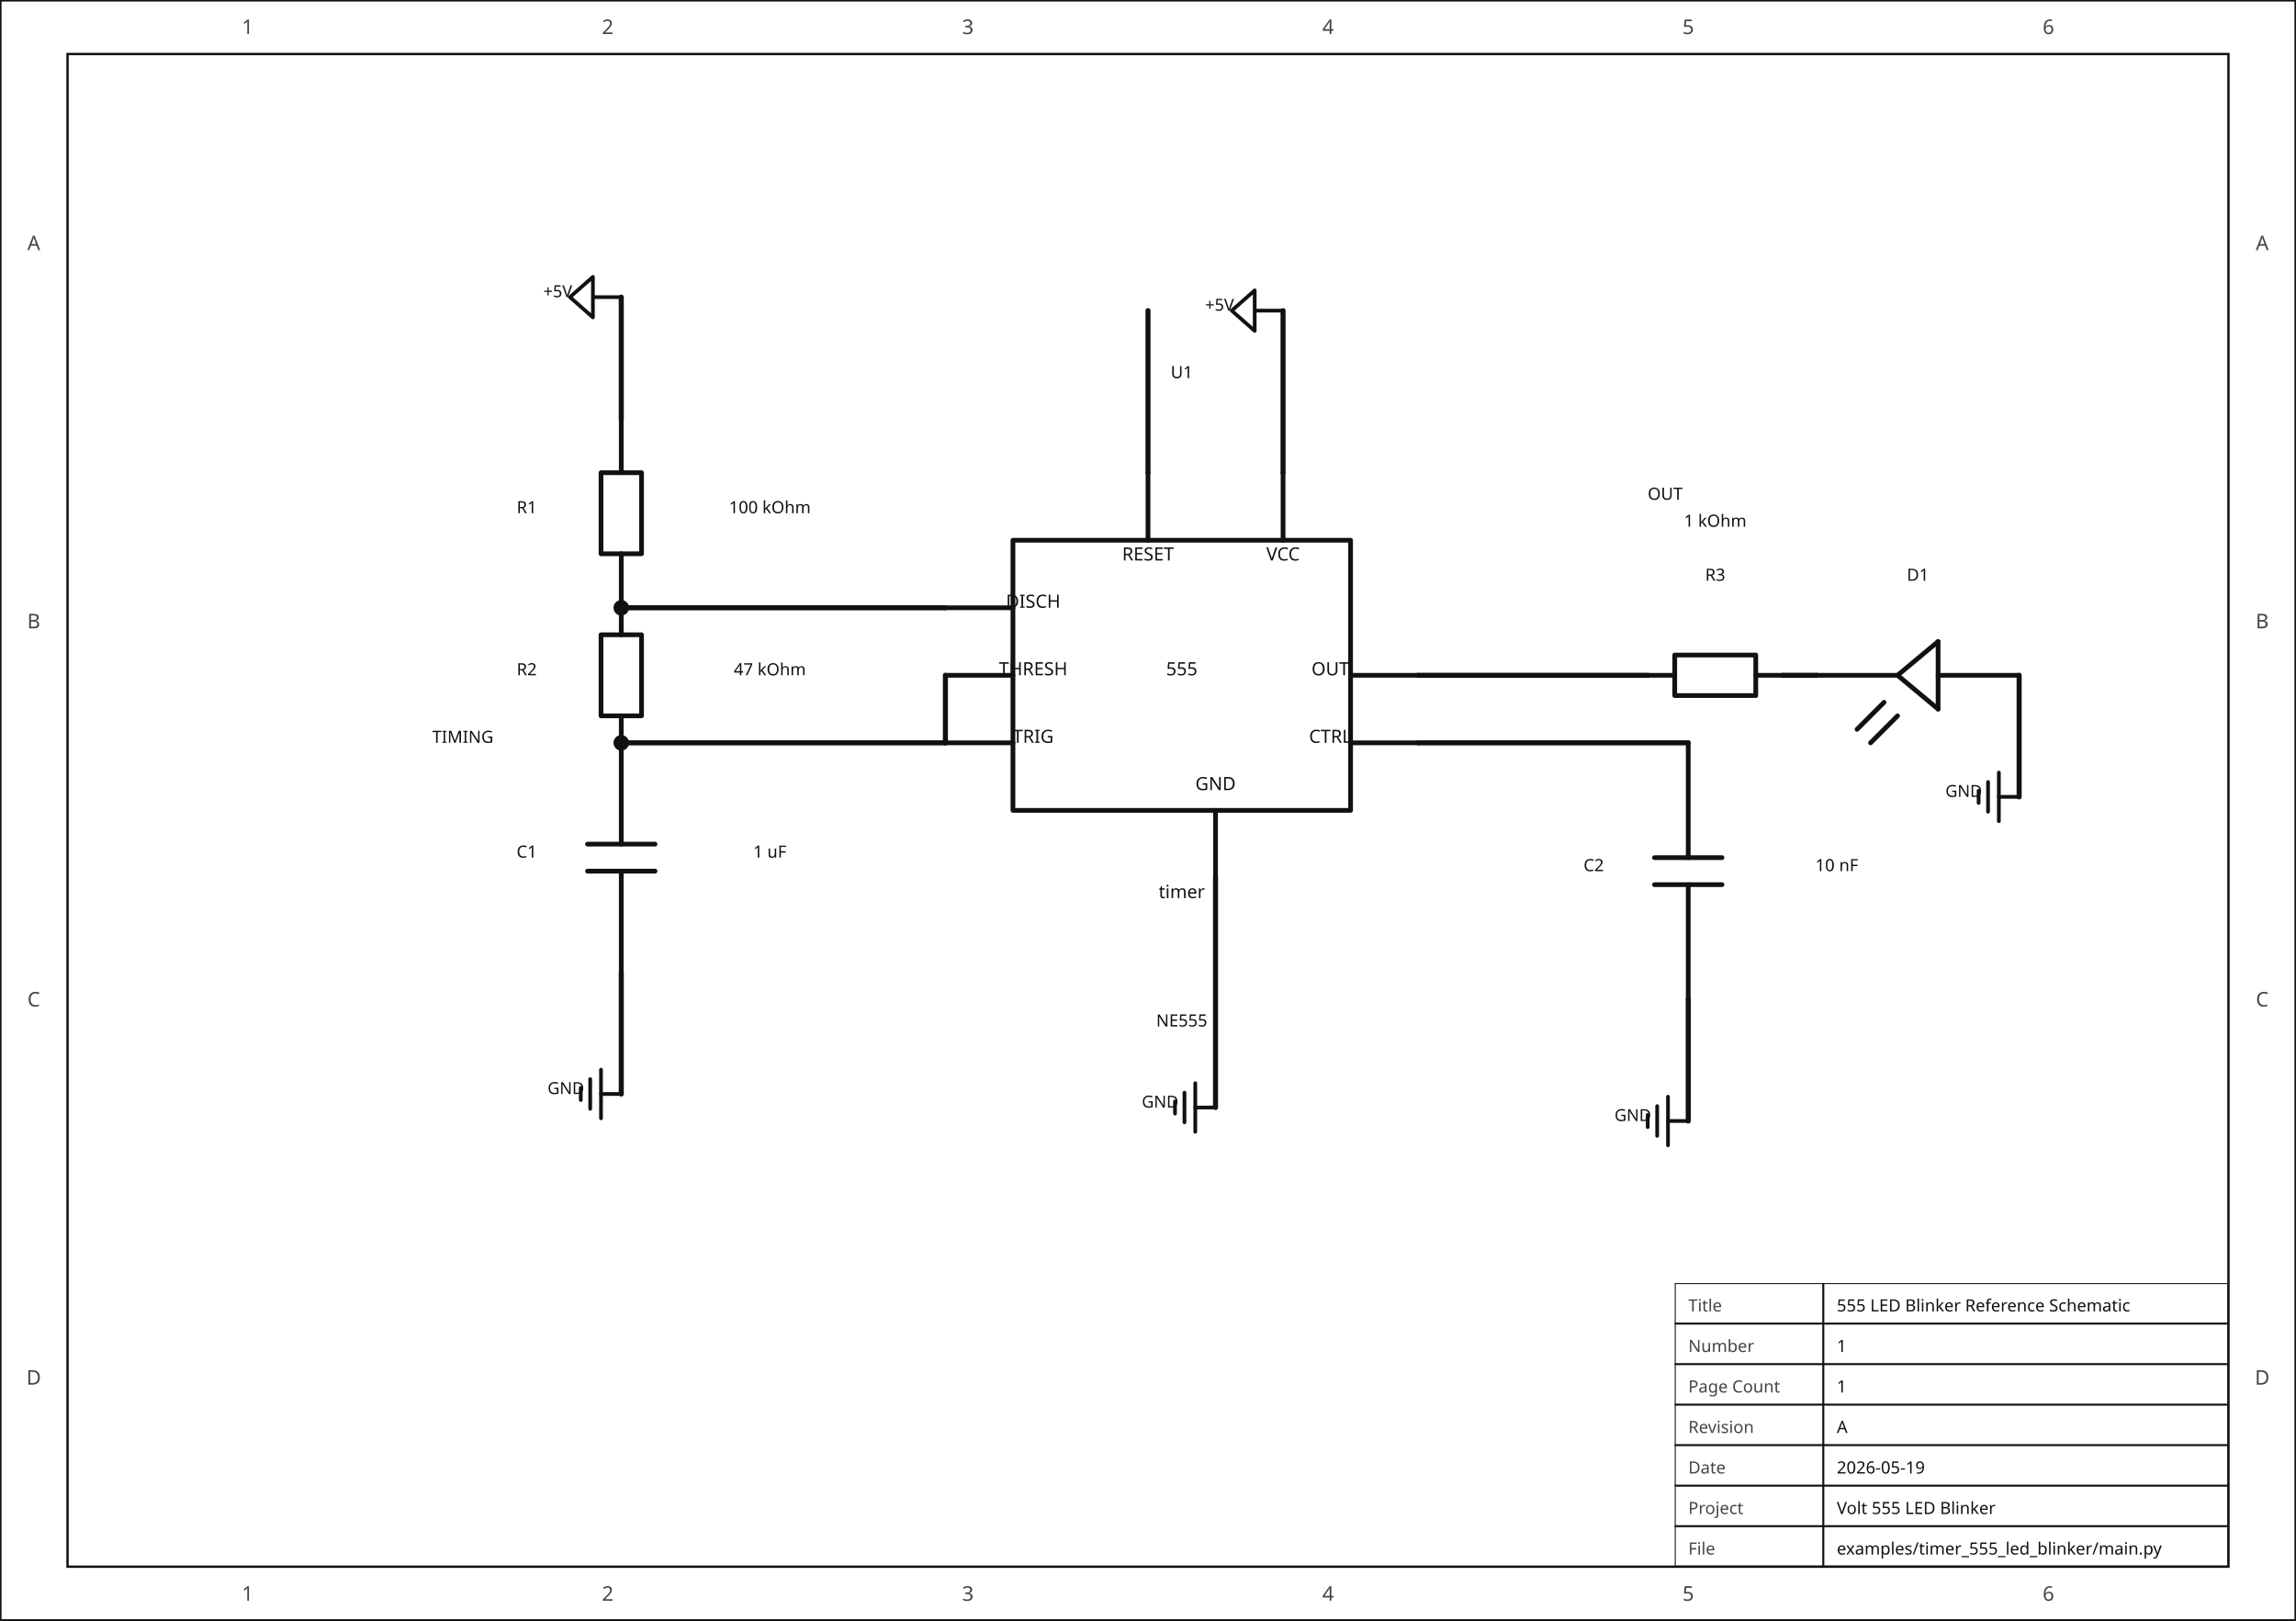
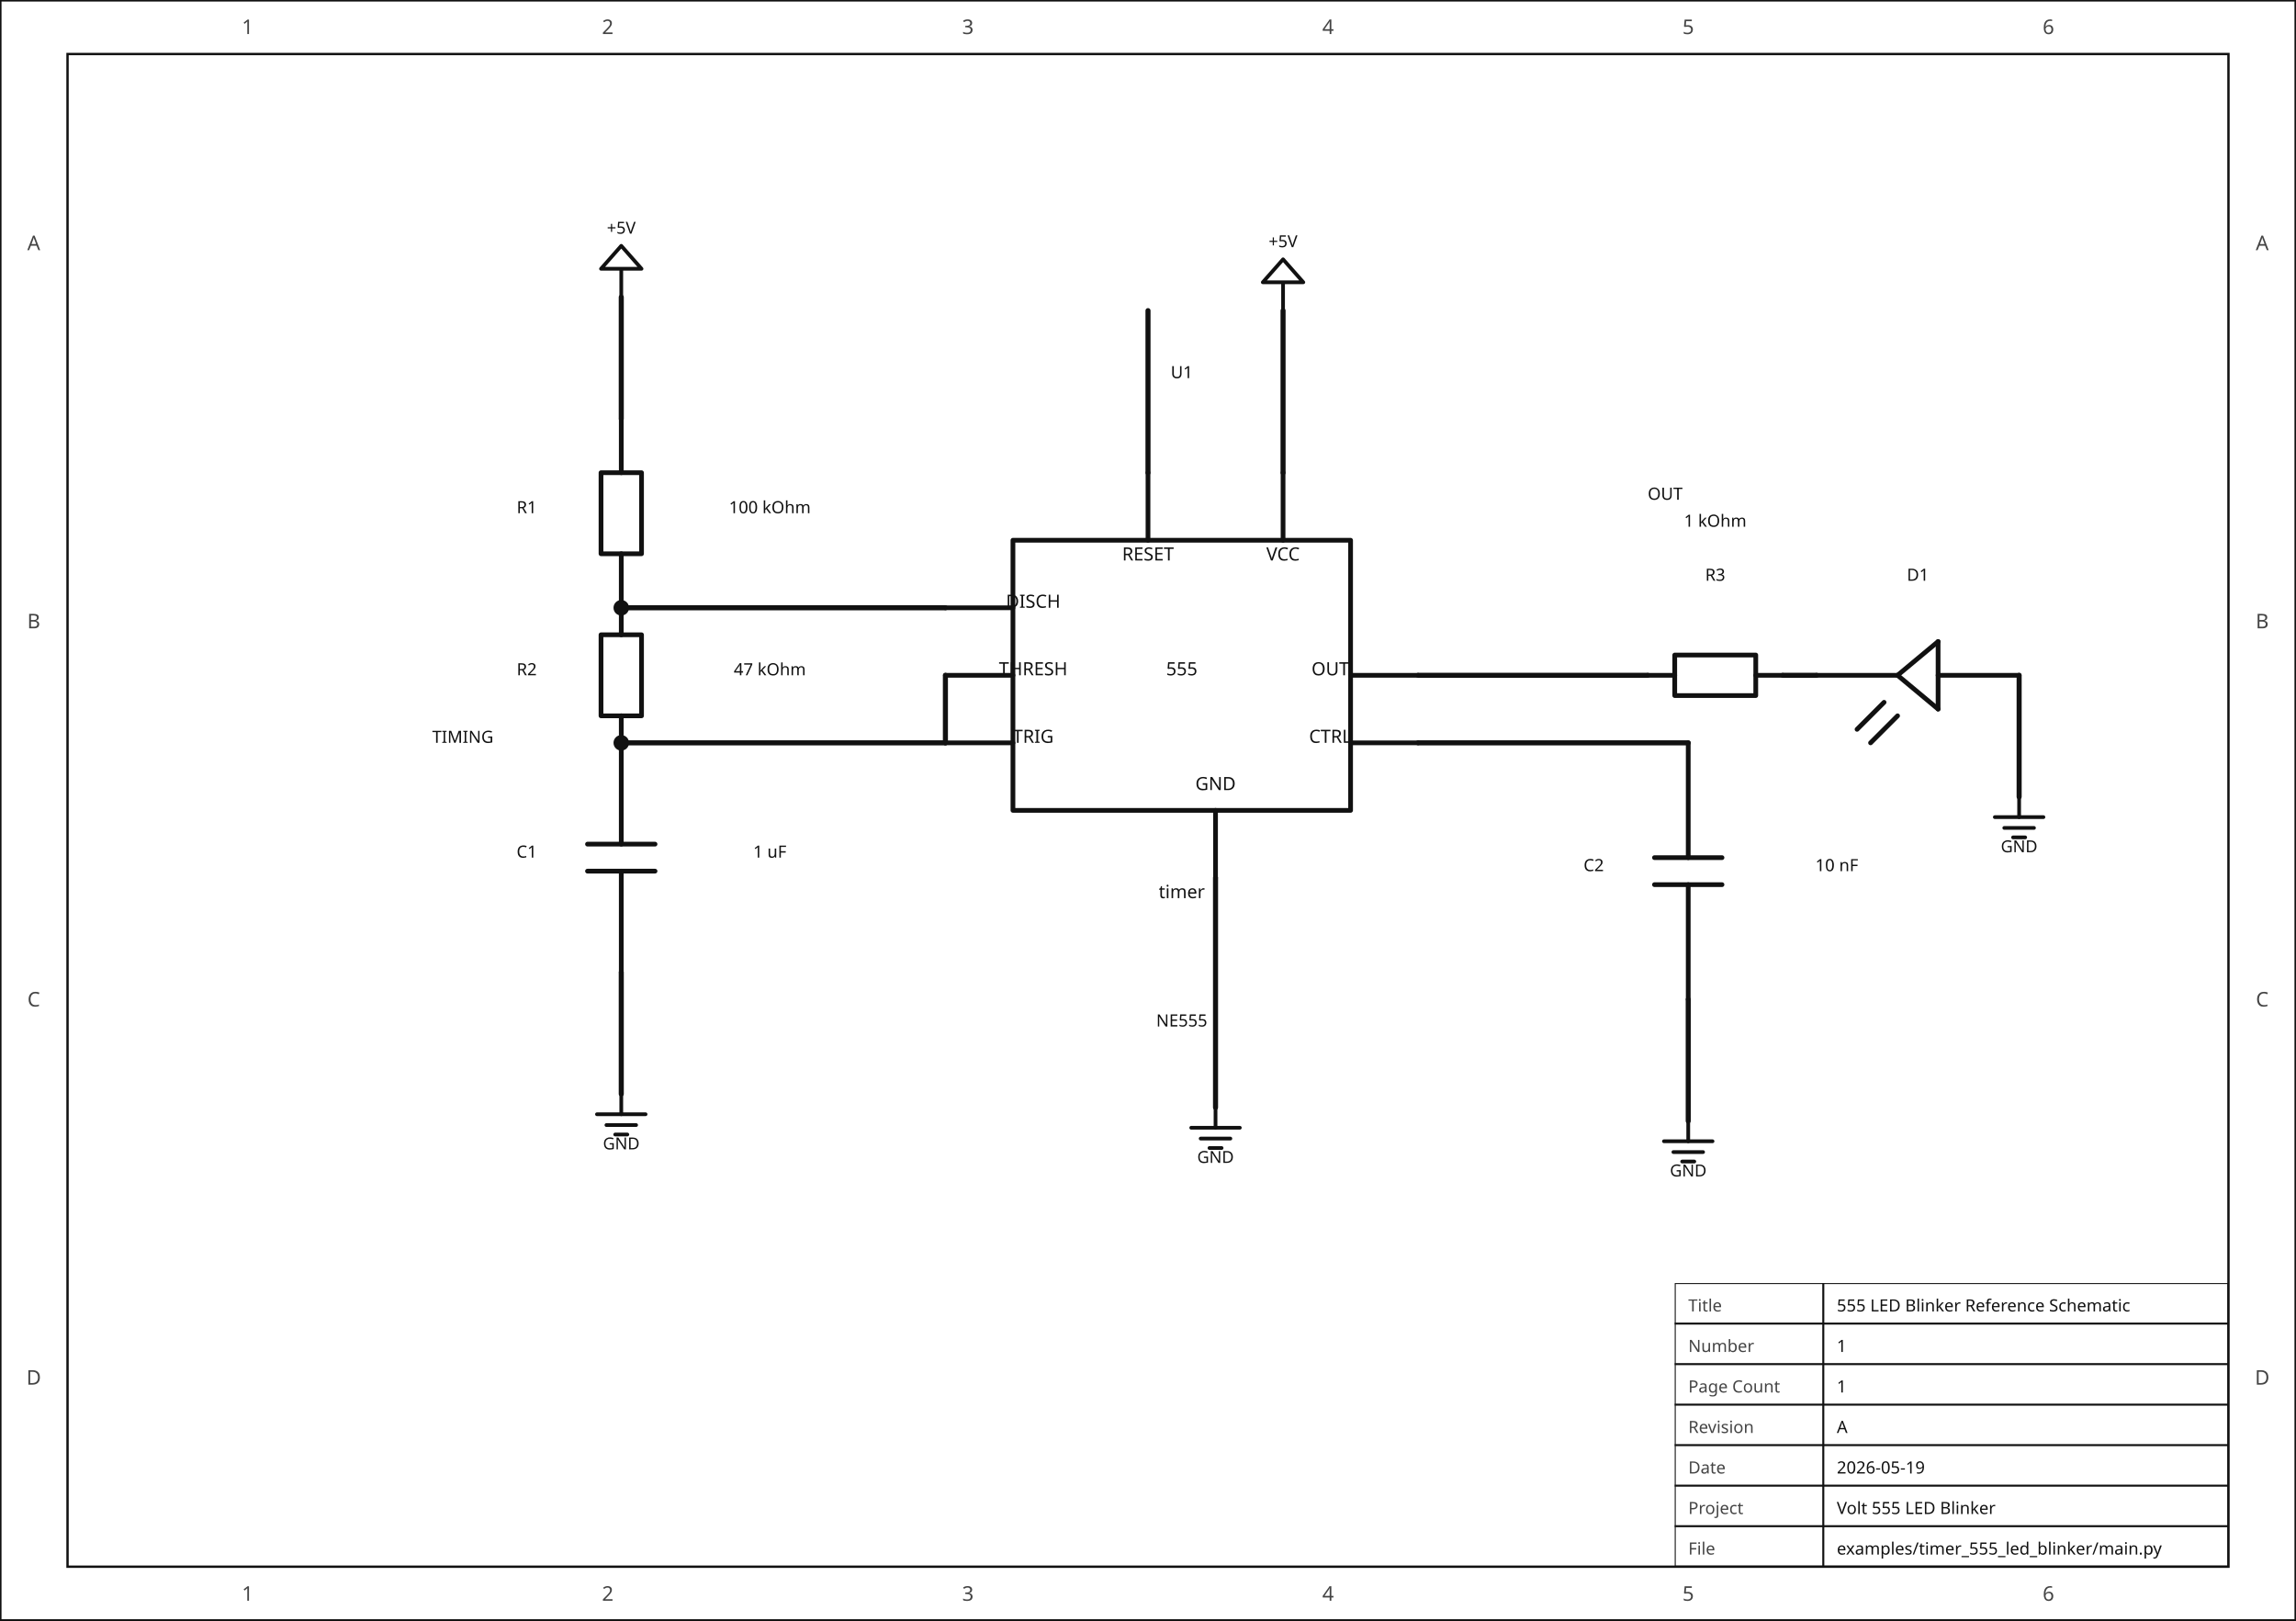
<svg xmlns="http://www.w3.org/2000/svg" viewBox="0 0 340 240" width="340" height="240">
  <style>.document-background,.sheet{fill:#fff;stroke:none}.sheet-border{fill:none;stroke:#111;stroke-width:0.45}.drawing-frame{fill:none;stroke:#111;stroke-width:0.35}.sheet-grid{stroke:none}.sheet-grid-dot{fill:#d7d7d7;stroke:none}.coordinate-zone-label{font:3px sans-serif;fill:#444;text-anchor:middle;dominant-baseline:middle}.sheet-title{font-weight:600}.title-block-outline,.title-block-rule{fill:none;stroke:#111;stroke-width:0.3}.title-block-label{font:2.5px sans-serif;fill:#444;text-anchor:start}.title-block-value{font:2.5px sans-serif;fill:#111;text-anchor:start}.sheet-region-frame{fill:#fff;fill-opacity:0;stroke:#78716c;stroke-width:0.35}.sheet-region-frame.dashed{stroke-dasharray:3 2}.sheet-region-title{font:3.2px sans-serif;fill:#57534e;text-anchor:start;font-weight:600}.wire-run{fill:none;stroke:#111;stroke-width:0.75;stroke-linecap:round;stroke-linejoin:round}.net-label{font:2.5px sans-serif;fill:#111;text-anchor:start}.junction{fill:#111;stroke:none}.power-port-line,.ground-bar{stroke:#111;stroke-width:0.55;stroke-linecap:round;stroke-linejoin:round}.no-connect-line{stroke:#111;stroke-width:0.65;stroke-linecap:round}.power-port-shape,.sheet-port-shape{fill:#fff;stroke:#111;stroke-width:0.55;stroke-linejoin:round}.power-port-label,.sheet-port-label{font:2.45px sans-serif;fill:#111;text-anchor:middle}.symbol-field{font:2.5px sans-serif;fill:#111;text-anchor:middle}.symbol-line,.symbol-rectangle,.symbol-circle,.symbol-arc{fill:none;stroke:#111;stroke-width:0.7;stroke-linecap:round;stroke-linejoin:round}.symbol-text{font:2.7px sans-serif;fill:#111;text-anchor:middle}</style>
  <rect class="document-background" x="0" y="0" width="340" height="240" />
  <g class="schematic-sheet" data-sheet="sheet:0" transform="translate(0 0)">
    <defs>
      <clipPath id="title-block-clip-sheet-0">
        <rect x="0" y="0" width="82" height="42" />
      </clipPath>
    </defs>
    <rect class="sheet" x="0" y="0" width="340" height="240" />
    <rect class="sheet-border" x="0" y="0" width="340" height="240" />
    <rect class="drawing-frame" x="10" y="8" width="320" height="224" />
    <g class="coordinate-zones">
      <text class="coordinate-zone-label column" x="36.667" y="4">1</text>
      <text class="coordinate-zone-label column" x="36.667" y="236">1</text>
      <text class="coordinate-zone-label column" x="90" y="4">2</text>
      <text class="coordinate-zone-label column" x="90" y="236">2</text>
      <text class="coordinate-zone-label column" x="143.333" y="4">3</text>
      <text class="coordinate-zone-label column" x="143.333" y="236">3</text>
      <text class="coordinate-zone-label column" x="196.667" y="4">4</text>
      <text class="coordinate-zone-label column" x="196.667" y="236">4</text>
      <text class="coordinate-zone-label column" x="250" y="4">5</text>
      <text class="coordinate-zone-label column" x="250" y="236">5</text>
      <text class="coordinate-zone-label column" x="303.333" y="4">6</text>
      <text class="coordinate-zone-label column" x="303.333" y="236">6</text>
      <text class="coordinate-zone-label row" x="5" y="36">A</text>
      <text class="coordinate-zone-label row" x="335" y="36">A</text>
      <text class="coordinate-zone-label row" x="5" y="92">B</text>
      <text class="coordinate-zone-label row" x="335" y="92">B</text>
      <text class="coordinate-zone-label row" x="5" y="148">C</text>
      <text class="coordinate-zone-label row" x="335" y="148">C</text>
      <text class="coordinate-zone-label row" x="5" y="204">D</text>
      <text class="coordinate-zone-label row" x="335" y="204">D</text>
    </g>
    <g class="title-block" transform="translate(248 190)" clip-path="url(#title-block-clip-sheet-0)">
      <rect class="title-block-outline" x="0" y="0" width="82" height="42" />
      <line class="title-block-rule" x1="22" y1="0" x2="22" y2="42" />
      <line class="title-block-rule" x1="0" y1="6" x2="82" y2="6" />
      <line class="title-block-rule" x1="0" y1="12" x2="82" y2="12" />
      <line class="title-block-rule" x1="0" y1="18" x2="82" y2="18" />
      <line class="title-block-rule" x1="0" y1="24" x2="82" y2="24" />
      <line class="title-block-rule" x1="0" y1="30" x2="82" y2="30" />
      <line class="title-block-rule" x1="0" y1="36" x2="82" y2="36" />
      <text class="title-block-label" x="2" y="4.2">Title</text>
      <text class="title-block-value sheet-title" x="24" y="4.2">555 LED Blinker Reference Schematic</text>
      <text class="title-block-label" x="2" y="10.2">Number</text>
      <text class="title-block-value" x="24" y="10.2">1</text>
      <text class="title-block-label" x="2" y="16.2">Page Count</text>
      <text class="title-block-value" x="24" y="16.2">1</text>
      <text class="title-block-label" x="2" y="22.2">Revision</text>
      <text class="title-block-value" x="24" y="22.2">A</text>
      <text class="title-block-label" x="2" y="28.2">Date</text>
      <text class="title-block-value" x="24" y="28.2">2026-05-19</text>
      <text class="title-block-label" x="2" y="34.2">Project</text>
      <text class="title-block-value" x="24" y="34.2">Volt 555 LED Blinker</text>
      <text class="title-block-label" x="2" y="40.2">File</text>
      <text class="title-block-value" x="24" y="40.2" data-full-text="examples/timer_555_led_blinker/main.py" textLength="56" lengthAdjust="spacingAndGlyphs">examples/timer_555_led_blinker/main.py</text>
    </g>
    <g class="layer layer-regions">
    </g>
    <g class="layer layer-symbols">
      <g class="symbol-instance" data-component="component:0" data-symbol-definition="symbol_def:0" transform="translate(140 80) rotate(0)">
        <rect class="symbol-rectangle" x="10" y="0" width="50" height="40" />
        <text class="symbol-text" x="35" y="20" transform="rotate(0 35 20)">555</text>
        <text class="symbol-text" x="35" y="53" transform="rotate(0 35 53)">timer</text>
        <line class="symbol-line" x1="0" y1="10" x2="10" y2="10" />
        <text class="symbol-text" x="13" y="10" transform="rotate(0 13 10)">DISCH</text>
        <line class="symbol-line" x1="0" y1="20" x2="10" y2="20" />
        <text class="symbol-text" x="13" y="20" transform="rotate(0 13 20)">THRESH</text>
        <line class="symbol-line" x1="0" y1="30" x2="10" y2="30" />
        <text class="symbol-text" x="13" y="30" transform="rotate(0 13 30)">TRIG</text>
        <line class="symbol-line" x1="70" y1="20" x2="60" y2="20" />
        <text class="symbol-text" x="57" y="20" transform="rotate(0 57 20)">OUT</text>
        <line class="symbol-line" x1="70" y1="30" x2="60" y2="30" />
        <text class="symbol-text" x="57" y="30" transform="rotate(0 57 30)">CTRL</text>
        <line class="symbol-line" x1="30" y1="-10" x2="30" y2="0" />
        <text class="symbol-text" x="30" y="3" transform="rotate(0 30 3)">RESET</text>
        <line class="symbol-line" x1="50" y1="-10" x2="50" y2="0" />
        <text class="symbol-text" x="50" y="3" transform="rotate(0 50 3)">VCC</text>
        <line class="symbol-line" x1="40" y1="50" x2="40" y2="40" />
        <text class="symbol-text" x="40" y="37" transform="rotate(0 40 37)">GND</text>
      </g>
      <g class="symbol-instance" data-component="component:1" data-symbol-definition="symbol_def:1" transform="translate(92 62) rotate(90)">
        <line class="symbol-line" x1="0" y1="0" x2="8" y2="0" />
        <rect class="symbol-rectangle" x="8" y="-3" width="12" height="6" />
        <line class="symbol-line" x1="20" y1="0" x2="28" y2="0" />
      </g>
      <g class="symbol-instance" data-component="component:2" data-symbol-definition="symbol_def:2" transform="translate(92 90) rotate(90)">
        <line class="symbol-line" x1="0" y1="0" x2="4" y2="0" />
        <rect class="symbol-rectangle" x="4" y="-3" width="12" height="6" />
        <line class="symbol-line" x1="16" y1="0" x2="20" y2="0" />
      </g>
      <g class="symbol-instance" data-component="component:3" data-symbol-definition="symbol_def:3" transform="translate(92 110) rotate(90)">
        <line class="symbol-line" x1="0" y1="0" x2="15" y2="0" />
        <line class="symbol-line" x1="15" y1="-5" x2="15" y2="5" />
        <line class="symbol-line" x1="19" y1="-5" x2="19" y2="5" />
        <line class="symbol-line" x1="19" y1="0" x2="34" y2="0" />
      </g>
      <g class="symbol-instance" data-component="component:4" data-symbol-definition="symbol_def:4" transform="translate(250 110) rotate(90)">
        <line class="symbol-line" x1="0" y1="0" x2="17" y2="0" />
        <line class="symbol-line" x1="17" y1="-5" x2="17" y2="5" />
        <line class="symbol-line" x1="21" y1="-5" x2="21" y2="5" />
        <line class="symbol-line" x1="21" y1="0" x2="38" y2="0" />
      </g>
      <g class="symbol-instance" data-component="component:5" data-symbol-definition="symbol_def:2" transform="translate(244 100) rotate(0)">
        <line class="symbol-line" x1="0" y1="0" x2="4" y2="0" />
        <rect class="symbol-rectangle" x="4" y="-3" width="12" height="6" />
        <line class="symbol-line" x1="16" y1="0" x2="20" y2="0" />
      </g>
      <g class="symbol-instance" data-component="component:6" data-symbol-definition="symbol_def:5" transform="translate(299 100) rotate(180)">
        <line class="symbol-line" x1="0" y1="0" x2="12" y2="0" />
        <line class="symbol-line" x1="12" y1="-5" x2="12" y2="5" />
        <line class="symbol-line" x1="12" y1="-5" x2="18" y2="0" />
        <line class="symbol-line" x1="12" y1="5" x2="18" y2="0" />
        <line class="symbol-line" x1="18" y1="0" x2="30" y2="0" />
        <line class="symbol-line" x1="18" y1="-6" x2="22" y2="-10" />
        <line class="symbol-line" x1="20" y1="-4" x2="24" y2="-8" />
      </g>
    </g>
    <g class="layer layer-wires">
      <polyline class="wire-run" data-net="net:0" points="190,70 190,46" />
      <polyline class="wire-run" data-net="net:0" points="170,70 170,46" />
      <polyline class="wire-run" data-net="net:0" points="92,62 92,44" />
      <polyline class="wire-run" data-net="net:2" points="140,90 92,90" />
      <polyline class="wire-run" data-net="net:3" points="140,100 140,110" />
      <polyline class="wire-run" data-net="net:3" points="140,110 92,110" />
      <polyline class="wire-run" data-net="net:4" points="210,110 250,110" />
      <polyline class="wire-run" data-net="net:5" points="210,100 244,100" />
      <polyline class="wire-run" data-net="net:6" points="264,100 269,100" />
      <polyline class="wire-run" data-net="net:1" points="180,130 180,164" />
      <polyline class="wire-run" data-net="net:1" points="92,144 92,162" />
      <polyline class="wire-run" data-net="net:1" points="250,148 250,166" />
      <polyline class="wire-run" data-net="net:1" points="299,100 299,118" />
    </g>
    <g class="layer layer-junctions">
      <circle class="junction" data-net="net:2" cx="92" cy="90" r="1.15" />
      <circle class="junction" data-net="net:3" cx="92" cy="110" r="1.15" />
    </g>
    <g class="layer layer-ports">
-       <g class="power-port power" data-net="net:0" transform="translate(190 46) rotate(270)">
+       <g class="power-port power" data-net="net:0" transform="translate(190 46)">
        <line class="power-port-line" x1="0" y1="0" x2="0" y2="-4.2" />
        <path class="power-port-shape" d="M -3 -4.2 L 0 -7.6 L 3 -4.2 Z" />
-         <text class="power-port-label" x="0" y="-9.4" transform="rotate(-270 0 -9.4)">+5V</text>
+         <text class="power-port-label" x="0" y="-9.4">+5V</text>
      </g>
-       <g class="power-port power" data-net="net:0" transform="translate(92 44) rotate(270)">
+       <g class="power-port power" data-net="net:0" transform="translate(92 44)">
        <line class="power-port-line" x1="0" y1="0" x2="0" y2="-4.2" />
        <path class="power-port-shape" d="M -3 -4.2 L 0 -7.6 L 3 -4.2 Z" />
-         <text class="power-port-label" x="0" y="-9.4" transform="rotate(-270 0 -9.4)">+5V</text>
+         <text class="power-port-label" x="0" y="-9.4">+5V</text>
      </g>
-       <g class="power-port ground" data-net="net:1" transform="translate(180 164) rotate(90)">
+       <g class="power-port ground" data-net="net:1" transform="translate(180 164)">
        <line class="power-port-line" x1="0" y1="0" x2="0" y2="3" />
        <line class="ground-bar" x1="-3.6" y1="3" x2="3.6" y2="3" />
        <line class="ground-bar" x1="-2.2" y1="4.6" x2="2.2" y2="4.6" />
        <line class="ground-bar" x1="-0.9" y1="6" x2="0.9" y2="6" />
-         <text class="power-port-label" x="0" y="8.2" transform="rotate(-90 0 8.2)">GND</text>
+         <text class="power-port-label" x="0" y="8.2">GND</text>
      </g>
-       <g class="power-port ground" data-net="net:1" transform="translate(92 162) rotate(90)">
+       <g class="power-port ground" data-net="net:1" transform="translate(92 162)">
        <line class="power-port-line" x1="0" y1="0" x2="0" y2="3" />
        <line class="ground-bar" x1="-3.6" y1="3" x2="3.6" y2="3" />
        <line class="ground-bar" x1="-2.2" y1="4.6" x2="2.2" y2="4.6" />
        <line class="ground-bar" x1="-0.9" y1="6" x2="0.9" y2="6" />
-         <text class="power-port-label" x="0" y="8.2" transform="rotate(-90 0 8.2)">GND</text>
+         <text class="power-port-label" x="0" y="8.2">GND</text>
      </g>
-       <g class="power-port ground" data-net="net:1" transform="translate(250 166) rotate(90)">
+       <g class="power-port ground" data-net="net:1" transform="translate(250 166)">
        <line class="power-port-line" x1="0" y1="0" x2="0" y2="3" />
        <line class="ground-bar" x1="-3.6" y1="3" x2="3.6" y2="3" />
        <line class="ground-bar" x1="-2.2" y1="4.6" x2="2.2" y2="4.6" />
        <line class="ground-bar" x1="-0.9" y1="6" x2="0.9" y2="6" />
-         <text class="power-port-label" x="0" y="8.2" transform="rotate(-90 0 8.2)">GND</text>
+         <text class="power-port-label" x="0" y="8.2">GND</text>
      </g>
-       <g class="power-port ground" data-net="net:1" transform="translate(299 118) rotate(90)">
+       <g class="power-port ground" data-net="net:1" transform="translate(299 118)">
        <line class="power-port-line" x1="0" y1="0" x2="0" y2="3" />
        <line class="ground-bar" x1="-3.6" y1="3" x2="3.6" y2="3" />
        <line class="ground-bar" x1="-2.2" y1="4.6" x2="2.2" y2="4.6" />
        <line class="ground-bar" x1="-0.9" y1="6" x2="0.9" y2="6" />
-         <text class="power-port-label" x="0" y="8.2" transform="rotate(-90 0 8.2)">GND</text>
+         <text class="power-port-label" x="0" y="8.2">GND</text>
      </g>
    </g>
    <g class="layer layer-labels">
      <text class="net-label" data-net="net:3" x="64" y="110" transform="rotate(0 64 110)">TIMING</text>
      <text class="net-label" data-net="net:5" x="244" y="74" transform="rotate(0 244 74)">OUT</text>
    </g>
    <g class="layer layer-fields">
      <text class="symbol-field" data-symbol-instance="symbol_instance:0" data-field="reference" x="175" y="56" transform="rotate(0 175 56)">U1</text>
      <text class="symbol-field" data-symbol-instance="symbol_instance:0" data-field="value" x="175" y="152" transform="rotate(0 175 152)">NE555</text>
      <text class="symbol-field" data-symbol-instance="symbol_instance:1" data-field="reference" x="78" y="76" transform="rotate(0 78 76)">R1</text>
      <text class="symbol-field" data-symbol-instance="symbol_instance:1" data-field="value" x="114" y="76" transform="rotate(0 114 76)">100 kOhm</text>
      <text class="symbol-field" data-symbol-instance="symbol_instance:2" data-field="reference" x="78" y="100" transform="rotate(0 78 100)">R2</text>
      <text class="symbol-field" data-symbol-instance="symbol_instance:2" data-field="value" x="114" y="100" transform="rotate(0 114 100)">47 kOhm</text>
      <text class="symbol-field" data-symbol-instance="symbol_instance:3" data-field="reference" x="78" y="127" transform="rotate(0 78 127)">C1</text>
      <text class="symbol-field" data-symbol-instance="symbol_instance:3" data-field="value" x="114" y="127" transform="rotate(0 114 127)">1 uF</text>
      <text class="symbol-field" data-symbol-instance="symbol_instance:4" data-field="reference" x="236" y="129" transform="rotate(0 236 129)">C2</text>
      <text class="symbol-field" data-symbol-instance="symbol_instance:4" data-field="value" x="272" y="129" transform="rotate(0 272 129)">10 nF</text>
      <text class="symbol-field" data-symbol-instance="symbol_instance:5" data-field="reference" x="254" y="86" transform="rotate(0 254 86)">R3</text>
      <text class="symbol-field" data-symbol-instance="symbol_instance:5" data-field="value" x="254" y="78" transform="rotate(0 254 78)">1 kOhm</text>
      <text class="symbol-field" data-symbol-instance="symbol_instance:6" data-field="reference" x="284" y="86" transform="rotate(0 284 86)">D1</text>
    </g>
  </g>
</svg>
